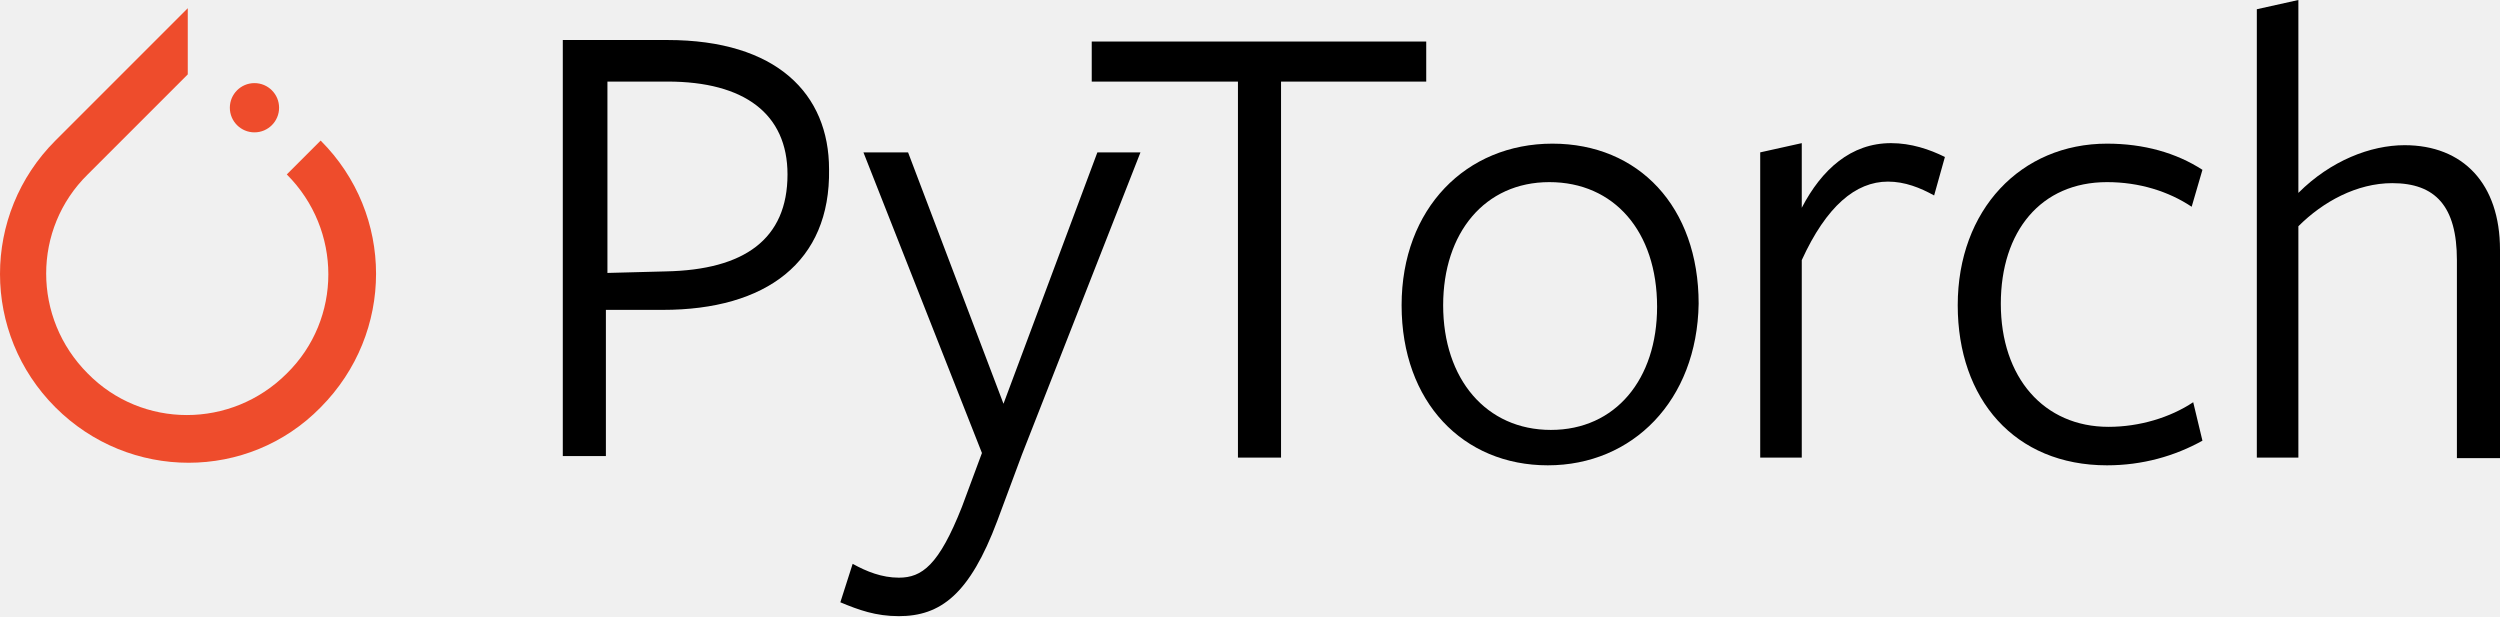
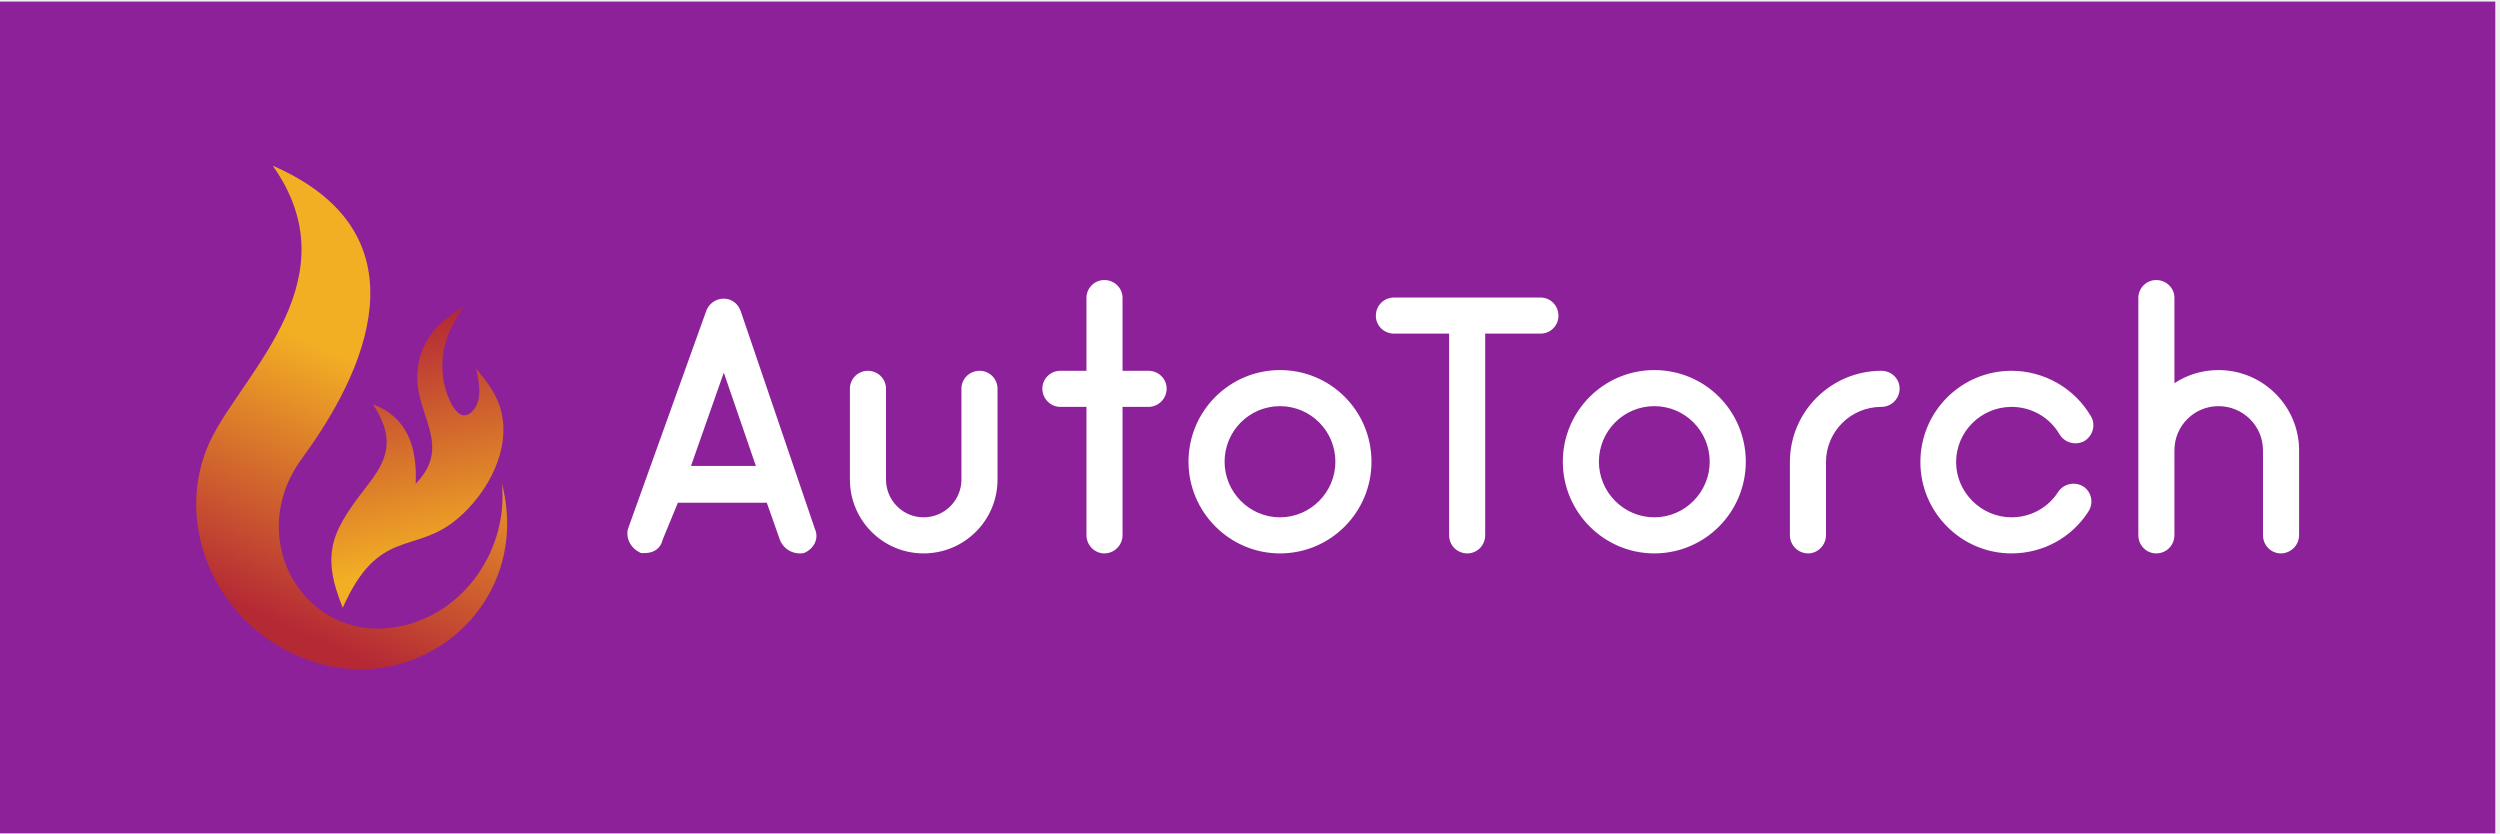
- <svg xmlns="http://www.w3.org/2000/svg" version="1.1" id="Layer_1" x="0px" y="0px" viewBox="0.6 539.9 487.3 120.2" enable-background="new 0.6 539.9 487.3 120.2" xml:space="preserve">
-   <g>
-     <path fill="#EE4C2C" d="M63.1,567.3l-6.6,6.6c10.8,10.8,10.8,28.2,0,38.8c-10.8,10.8-28.2,10.8-38.8,0c-10.8-10.8-10.8-28.2,0-38.8   l0,0l17.1-17.1l2.4-2.4l0,0v-12.9l-25.8,25.8c-14.4,14.4-14.4,37.6,0,52s37.6,14.4,51.7,0C77.5,604.8,77.5,581.7,63.1,567.3z" />
-     <circle fill="#EE4C2C" cx="50.2" cy="560.9" r="4.8" />
-   </g>
-   <g>
-     <g>
-       <path d="M129.8,600.3h-11.1v28.5h-8.4v-81.1c0,0,19.2,0,20.4,0c21.3,0,31.5,10.5,31.5,25.2C162.5,591,149.9,600.3,129.8,600.3z     M130.7,555.8c-0.9,0-11.7,0-11.7,0v37.3l11.4-0.3c15.3-0.3,23.7-6.3,23.7-18.9C154.1,562.1,145.7,555.8,130.7,555.8z" />
-       <path d="M199.8,628.5l-4.8,12.9c-5.4,14.4-11.1,18.6-19.2,18.6c-4.5,0-7.8-1.2-11.4-2.7l2.4-7.5c2.7,1.5,5.7,2.7,9,2.7    c4.5,0,7.8-2.4,12.3-13.8l3.9-10.5l-23.1-58.6h8.7l18.6,49l18.3-49h8.4L199.8,628.5z" />
-       <path d="M250.3,555.8v73.3h-8.4v-73.3h-28.5V548h65.2v7.8C278.5,555.8,250.3,555.8,250.3,555.8z" />
-       <path d="M302.3,630.6c-16.5,0-28.5-12.3-28.5-31.2c0-18.9,12.6-31.5,29.4-31.5s28.5,12.3,28.5,31.2    C331.4,618,318.8,630.6,302.3,630.6z M302.6,575.4c-12.6,0-20.7,9.9-20.7,24c0,14.4,8.4,24.3,21,24.3s20.7-9.9,20.7-24    C323.6,585,315.2,575.4,302.6,575.4z" />
-       <path d="M351.8,629.1h-8.1v-59.5l8.1-1.8v12.6c3.9-7.5,9.6-12.6,17.4-12.6c3.9,0,7.5,1.2,10.5,2.7l-2.1,7.5    c-2.7-1.5-5.7-2.7-9-2.7c-6.3,0-12,4.8-16.8,15.3V629.1L351.8,629.1z" />
-       <path d="M411.3,630.6c-18,0-29.1-12.9-29.1-31.2c0-18.6,12.3-31.5,29.1-31.5c7.2,0,13.5,1.8,18.6,5.1l-2.1,7.2    c-4.5-3-10.2-4.8-16.5-4.8c-12.9,0-20.7,9.6-20.7,23.7c0,14.4,8.4,24,21,24c6,0,12-1.8,16.5-4.8l1.8,7.5    C424.5,628.8,418.2,630.6,411.3,630.6z" />
-       <path d="M479.5,629.1v-38.5c0-10.5-4.2-15-12.6-15c-6.9,0-13.5,3.6-18.3,8.4v45.1h-8.1v-87.4l8.1-1.8c0,0,0,37.3,0,37.6    c6.3-6.3,14.1-9.3,20.7-9.3c11.4,0,18.6,7.5,18.6,20.4v40.6H479.5z" />
+ <svg xmlns="http://www.w3.org/2000/svg" viewBox="0 0 568 189.333" height="189.333" width="568" xml:space="preserve" id="svg2" version="1.1">
+   <defs id="defs6">
+     <clipPath id="clipPath24" clipPathUnits="userSpaceOnUse">
+       <path style="clip-rule:evenodd" id="path22" d="M 362.273,676.949 C 421.191,790.754 599.152,947.895 464.703,1137.66 711.227,1030.32 644.797,816.219 514.875,639.336 411.605,498.75 523.348,316.383 686.68,353.789 794.199,378.402 865.953,486.203 855.313,595.906 912.043,375.883 685.164,201.543 480.578,315.738 350.109,388.555 296.965,550.828 362.273,676.949 Z" />
+     </clipPath>
+     <linearGradient id="linearGradient30" spreadMethod="pad" gradientTransform="scale(10)" gradientUnits="userSpaceOnUse" y2="77.773" x2="66.842" y1="35.541" x1="48.22">
+       <stop id="stop26" offset="0" style="stop-opacity:1;stop-color:#b52935" />
+       <stop id="stop28" offset="1" style="stop-opacity:1;stop-color:#f3af24" />
+     </linearGradient>
+     <clipPath id="clipPath40" clipPathUnits="userSpaceOnUse">
+       <path style="clip-rule:evenodd" id="path38" d="m 790.039,897.855 c -26.984,-41.82 -41.309,-72.925 -34.578,-124.273 2.672,-19.953 23.121,-84.91 51.227,-52.355 16.07,18.636 9.359,49.445 4.464,71.07 15.227,-18.731 31.145,-38.41 39.328,-61.379 25.239,-70.406 -18.457,-151.375 -72.394,-196.016 -72.109,-60.097 -133.258,-13.078 -194.031,-150.574 -39.864,97.906 -15.317,134.27 45.812,213.656 35.043,45.508 40.192,80.379 5.676,133.075 59.559,-22.399 75.449,-74.227 72.785,-135.243 64.547,66.18 -2.629,117.25 3.059,190.743 4.226,54.144 35.207,84.289 78.652,111.296 z" />
+     </clipPath>
+     <linearGradient id="linearGradient46" spreadMethod="pad" gradientTransform="scale(10)" gradientUnits="userSpaceOnUse" y2="46.514" x2="76.818" y1="87.085" x1="68.838">
+       <stop id="stop42" offset="0" style="stop-opacity:1;stop-color:#b52935" />
+       <stop id="stop44" offset="1" style="stop-opacity:1;stop-color:#f3af24" />
+     </linearGradient>
+   </defs>
+   <g transform="matrix(1.333333,0,0,-1.333333,0,189.3333)" id="g10">
+     <g transform="scale(0.1)" id="g12">
+       <path id="path14" style="fill:#8d2199;fill-opacity:1;fill-rule:evenodd;stroke:none" d="M 0,1417.32 H 4251.97 V 0 H 0 v 1417.32" />
+       <path id="path16" style="fill:#ffffff;fill-opacity:1;fill-rule:nonzero;stroke:none" d="m 1388.62,518.613 -126.08,370.164 c -3.72,11.805 -14.28,22.36 -29.19,22.36 -15.53,0 -26.7,-10.555 -30.42,-22.36 L 1070.01,518.613 c -3.73,-14.91 3.73,-32.918 22.37,-40.996 3.09,0 3.09,0 6.82,0 14.91,0 26.71,8.078 29.82,22.36 l 26.08,63.355 h 151.54 L 1329,499.977 c 7.45,-18.625 26.71,-25.457 41,-22.36 18.62,8.078 25.45,26.086 18.62,40.996 z m -211.16,107.446 55.89,159.004 54.66,-159.004 z m 491.88,162.101 c -17.39,0 -31.05,-13.668 -31.05,-30.43 V 602.875 c 0,-35.301 -28.57,-64.387 -64.59,-64.387 -35.4,0 -63.97,29.086 -63.97,64.387 V 757.73 c 0,16.762 -13.66,30.43 -31.05,30.43 -16.77,0 -30.44,-13.668 -30.44,-30.43 V 602.25 601.633 C 1448.87,532.895 1504.76,477 1573.7,477 c 69.56,0 125.46,55.895 126.08,124.633 v 0.617 155.48 c 0,16.762 -13.66,30.43 -30.44,30.43 z m 287.57,0 h -44.1 v 124.215 c 0,16.77 -13.67,30.438 -31.06,30.438 -16.77,0 -30.43,-13.668 -30.43,-30.438 V 788.16 h -44.71 c -16.77,0 -30.44,-13.668 -30.44,-30.43 0,-16.769 13.67,-31.054 30.44,-31.054 h 44.71 V 508.055 c 0,-16.77 13.66,-31.055 30.43,-31.055 17.39,0 31.06,14.285 31.06,31.055 v 218.621 h 44.1 c 17.39,0 31.05,14.285 31.05,31.054 0,16.762 -13.66,30.43 -31.05,30.43 z M 2181.11,477 c 86.33,0 155.89,70.188 155.89,156.207 0,86.637 -69.56,156.195 -155.89,156.195 -85.71,0 -155.9,-69.558 -155.9,-156.195 0,-86.019 70.19,-156.207 155.9,-156.207 z m 0,250.914 c 52.17,0 94.4,-42.336 94.4,-94.707 0,-51.762 -42.23,-94.719 -94.4,-94.719 -52.18,0 -94.41,42.957 -94.41,94.719 0,52.371 42.23,94.707 94.41,94.707 z m 163.34,154.031 c 0,-16.769 13.66,-30.433 31.05,-30.433 h 93.78 V 508.055 c 0,-17.391 13.67,-31.055 31.06,-31.055 16.77,0 30.43,13.664 30.43,31.055 v 343.457 h 94.4 c 16.77,0 30.44,13.664 30.44,30.433 0,17.391 -13.67,31.055 -30.44,31.055 H 2375.5 c -17.39,0 -31.05,-13.664 -31.05,-31.055 z M 2818.95,477 c 86.32,0 155.88,70.188 155.88,156.207 0,86.637 -69.56,156.195 -155.88,156.195 -85.72,0 -155.9,-69.558 -155.9,-156.195 0,-86.019 70.18,-156.207 155.9,-156.207 z m 0,250.914 c 52.16,0 94.39,-42.336 94.39,-94.707 0,-51.762 -42.23,-94.719 -94.39,-94.719 -52.18,0 -94.41,42.957 -94.41,94.719 0,52.371 42.23,94.707 94.41,94.707 z m 386.93,60.246 c -85.72,0 -155.9,-69.453 -155.9,-155.582 V 508.055 c 0,-16.77 13.66,-31.055 31.05,-31.055 16.77,0 30.44,14.285 30.44,31.055 v 124.523 c 0,51.965 42.23,94.098 94.41,94.098 17.39,0 31.05,14.285 31.05,31.054 0,16.762 -13.66,30.43 -31.05,30.43 z M 3427.6,477 c 53.41,0 102.48,26.703 131.04,71.324 9.32,14.281 5.6,33.43 -8.69,42.75 -14.28,8.696 -33.54,4.969 -42.86,-9.32 -17.39,-27.223 -47.2,-43.266 -79.49,-43.266 -51.55,0 -94.4,42.649 -94.4,94.09 0,52.074 42.85,94.098 94.4,94.098 34.16,0 65.21,-17.91 81.98,-46.996 8.7,-14.282 27.33,-19.25 42.23,-11.184 14.29,8.699 19.88,27.227 11.19,42.133 -27.95,47.723 -79.5,77.531 -135.4,77.531 -85.71,0 -155.27,-69.453 -155.27,-155.582 0,-85.496 69.56,-155.578 155.27,-155.578 z m 352.77,312.402 c -27.95,0 -53.42,-8.074 -75.15,-22.359 V 912.48 c 0,16.665 -13.67,30.333 -31.06,30.333 -16.77,0 -30.43,-13.668 -30.43,-30.333 V 508.16 c 0,-17.39 13.66,-31.16 30.43,-31.16 17.39,0 31.06,13.77 31.06,31.16 v 144.504 c 0,41.715 33.54,75.25 75.15,75.25 41.61,0 75.77,-33.535 75.77,-75.25 V 508.16 c 0,-17.39 13.66,-31.16 30.43,-31.16 16.77,0 31.06,13.77 31.06,31.16 v 144.504 c 0,75.25 -61.49,136.738 -137.26,136.738" />
+       <g id="g18">
+         <g clip-path="url(#clipPath24)" id="g20">
+           <path id="path32" style="fill:url(#linearGradient30);fill-opacity:1;fill-rule:nonzero;stroke:none" d="M 362.273,676.949 C 421.191,790.754 599.152,947.895 464.703,1137.66 711.227,1030.32 644.797,816.219 514.875,639.336 411.605,498.75 523.348,316.383 686.68,353.789 794.199,378.402 865.953,486.203 855.313,595.906 912.043,375.883 685.164,201.543 480.578,315.738 350.109,388.555 296.965,550.828 362.273,676.949" />
+         </g>
+       </g>
+       <g id="g34">
+         <g clip-path="url(#clipPath40)" id="g36">
+           <path id="path48" style="fill:url(#linearGradient46);fill-opacity:1;fill-rule:nonzero;stroke:none" d="m 790.039,897.855 c -26.984,-41.82 -41.309,-72.925 -34.578,-124.273 2.672,-19.953 23.121,-84.91 51.227,-52.355 16.07,18.636 9.359,49.445 4.464,71.07 15.227,-18.731 31.145,-38.41 39.328,-61.379 25.239,-70.406 -18.457,-151.375 -72.394,-196.016 -72.109,-60.097 -133.258,-13.078 -194.031,-150.574 -39.864,97.906 -15.317,134.27 45.812,213.656 35.043,45.508 40.192,80.379 5.676,133.075 59.559,-22.399 75.449,-74.227 72.785,-135.243 64.547,66.18 -2.629,117.25 3.059,190.743 4.226,54.144 35.207,84.289 78.652,111.296" />
+         </g>
+       </g>
    </g>
  </g>
</svg>
